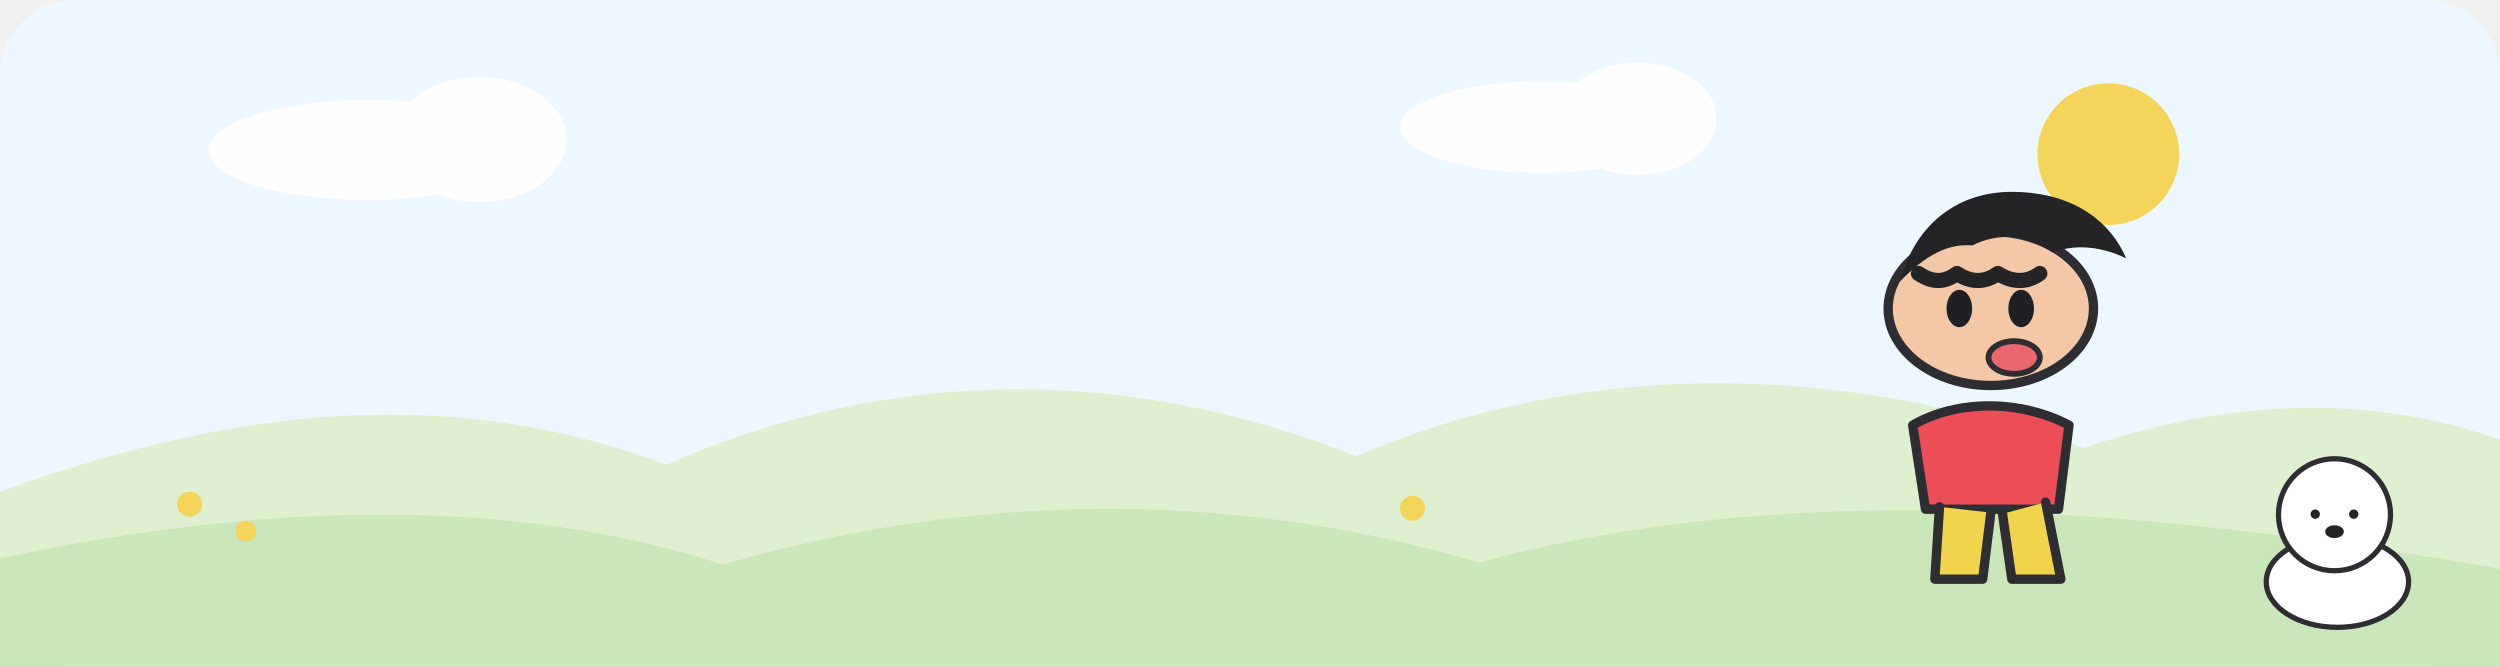
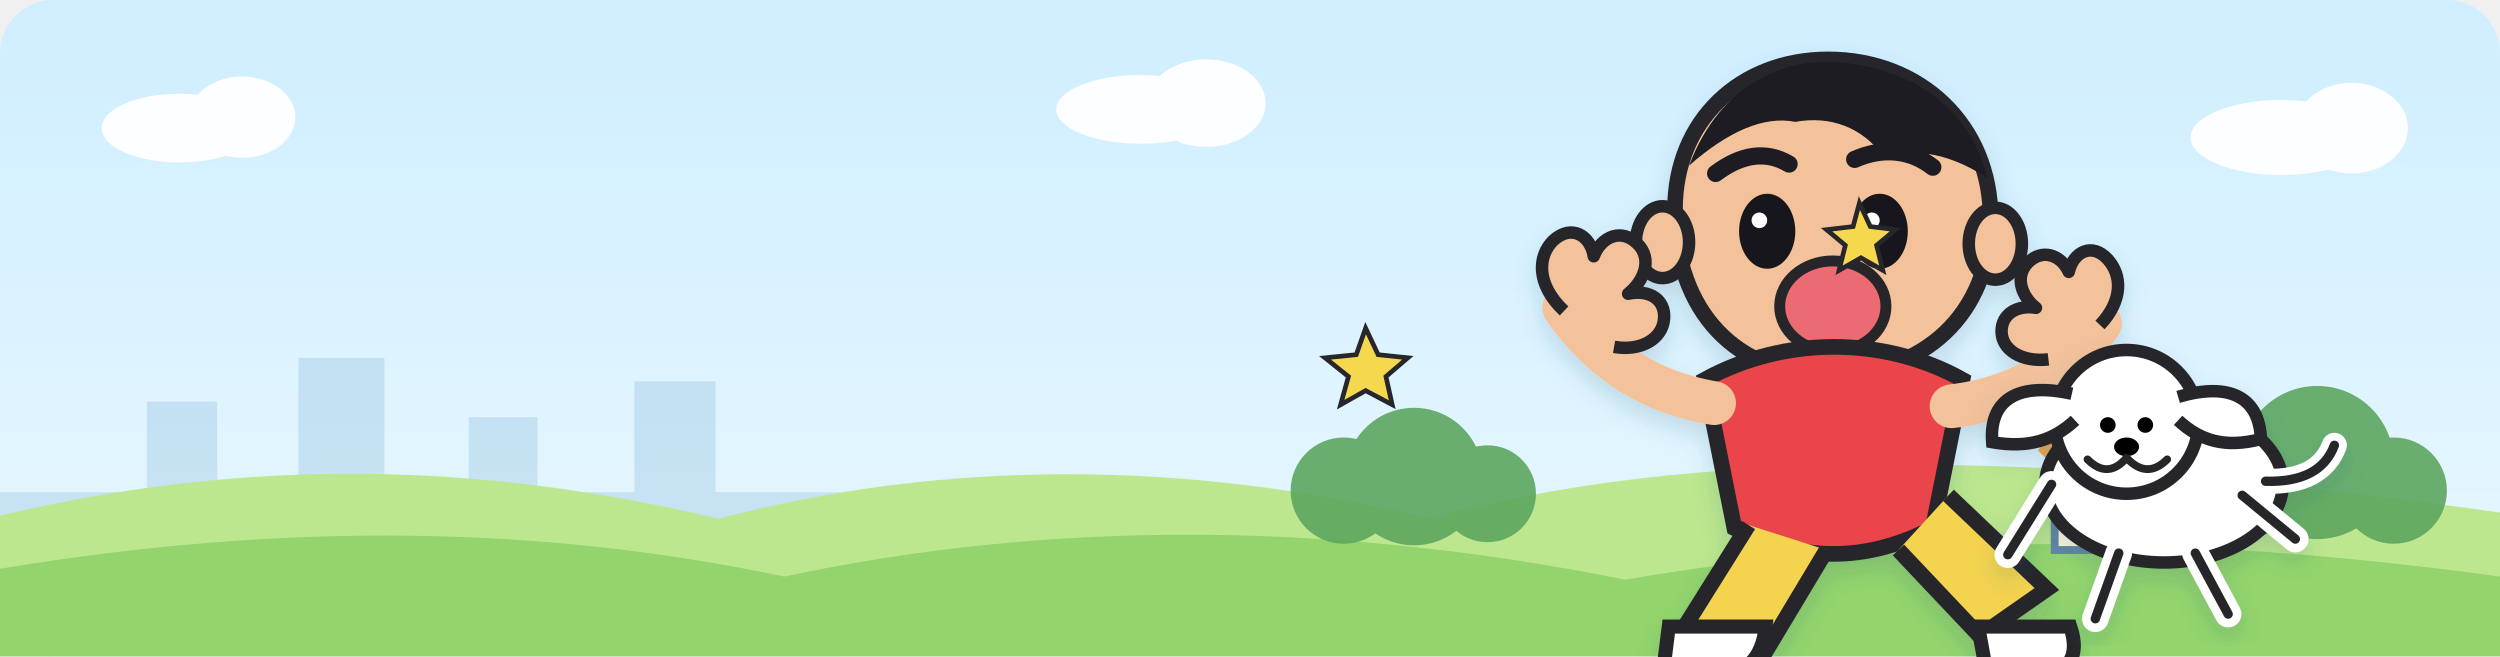
- <svg xmlns="http://www.w3.org/2000/svg" width="1200" height="320" viewBox="0 0 1200 320">
-   <rect width="1200" height="320" rx="36" fill="#edf7ff" />
-   <circle cx="1012" cy="74" r="34" fill="#f4d45b" />
-   <g fill="#ffffff" opacity=".92">
-     <ellipse cx="176" cy="72" rx="76" ry="24" />
-     <ellipse cx="230" cy="67" rx="42" ry="30" />
-     <ellipse cx="740" cy="61" rx="68" ry="22" />
-     <ellipse cx="786" cy="57" rx="38" ry="27" />
+ <svg xmlns="http://www.w3.org/2000/svg" width="1600" height="420" viewBox="0 0 1600 420">
+   <defs>
+     <linearGradient id="sky" x1="0" y1="0" x2="0" y2="1">
+       <stop stop-color="#cfeeff" />
+       <stop offset="1" stop-color="#e9f8ff" />
+     </linearGradient>
+     <filter id="soft">
+       <feDropShadow dx="0" dy="7" stdDeviation="7" flood-color="#315a7b" flood-opacity=".18" />
+     </filter>
+   </defs>
+   <rect width="1600" height="420" rx="34" fill="url(#sky)" />
+   <g fill="#fff" opacity=".95">
+     <ellipse cx="115" cy="82" rx="50" ry="22" />
+     <ellipse cx="155" cy="75" rx="34" ry="26" />
+     <ellipse cx="730" cy="70" rx="54" ry="22" />
+     <ellipse cx="772" cy="66" rx="38" ry="28" />
+     <ellipse cx="1460" cy="88" rx="58" ry="24" />
+     <ellipse cx="1505" cy="82" rx="36" ry="29" />
  </g>
-   <path d="M0 236c119-43 220-50 320-13 107-47 220-48 331-4 105-45 225-47 349-4 75-25 140-25 200-4v109H0z" fill="#dff0d0" />
-   <path d="M0 268c132-28 248-29 347 3 121-35 244-36 363-1 126-34 277-34 490 3v47H0z" fill="#cae6bb" />
-   <g transform="translate(866 82) scale(.56)" stroke="#2d2d32" stroke-linecap="round" stroke-linejoin="round">
-     <ellipse cx="160" cy="118" rx="88" ry="66" fill="#f4c8a6" stroke-width="8" />
-     <path d="M82 95c14-52 52-77 96-77 46 0 82 20 98 57-23-11-45-12-63-5-23-16-47-17-69-6-20-2-40 8-62 31z" fill="#242427" stroke="none" />
-     <path d="M98 88c12 8 22 8 33 0 12 8 24 8 35 0 13 8 25 8 36 0" fill="none" stroke="#242427" stroke-width="13" />
-     <ellipse cx="133" cy="118" rx="11" ry="16" fill="#1f2024" stroke="none" />
-     <ellipse cx="186" cy="118" rx="11" ry="16" fill="#1f2024" stroke="none" />
-     <ellipse cx="180" cy="160" rx="22" ry="14" fill="#e96870" stroke-width="5" />
-     <path d="M93 218c38-22 92-22 134 0l-9 72H104z" fill="#eb4e56" stroke-width="8" />
-     <path d="M116 288l-4 62h41l7-57M170 294l8 56h42l-13-66" fill="#f2d34e" stroke-width="8" />
+   <g opacity=".26" fill="#74a9d2">
+     <path d="M0 315h94v-58h45v58h52v-86h55v86h54v-48h44v48h62v-71h52v71h80v105H0z" />
  </g>
-   <g transform="translate(1050 188) scale(.28)" stroke="#2d2d32" stroke-linecap="round" stroke-linejoin="round">
-     <ellipse cx="257" cy="326" rx="122" ry="78" fill="#fff" stroke-width="9" />
-     <circle cx="252" cy="211" r="96" fill="#fff" stroke-width="9" />
-     <circle cx="219" cy="210" r="8" fill="#242427" stroke="none" />
-     <circle cx="285" cy="210" r="8" fill="#242427" stroke="none" />
-     <ellipse cx="252" cy="240" rx="16" ry="11" fill="#242427" stroke="none" />
+   <path d="M0 330c160-38 309-34 460 2 143-38 300-38 455 0 160-45 385-46 685-4v92H0z" fill="#bde78e" />
+   <path d="M0 364c187-31 350-27 502 5 173-37 355-35 538 2 168-29 349-31 560-2v51H0z" fill="#93d46c" />
+   <g fill="#5ca65e" opacity=".9">
+     <circle cx="860" cy="314" r="34" />
+     <circle cx="905" cy="305" r="44" />
+     <circle cx="952" cy="316" r="31" />
+     <circle cx="1438" cy="306" r="38" />
+     <circle cx="1483" cy="296" r="49" />
+     <circle cx="1532" cy="314" r="34" />
  </g>
-   <g fill="#f4d45b">
-     <circle cx="91" cy="242" r="6" />
-     <circle cx="118" cy="255" r="5" />
-     <circle cx="678" cy="244" r="6" />
+   <g transform="translate(1315 205)">
+     <path d="M0 84l48-46 48 46v63H0z" fill="#fff8df" stroke="#6286a3" stroke-width="5" />
+     <path d="M-8 86l56-58 56 58" fill="none" stroke="#f2a94f" stroke-width="8" />
+     <rect x="42" y="103" width="18" height="44" fill="#9ec5dd" />
+     <rect x="13" y="100" width="20" height="19" fill="#b7ddf0" />
+   </g>
+   <g filter="url(#soft)" transform="translate(940 45)">
+     <path d="M132 89c0-57 42-96 98-96 59 0 104 42 104 102 0 61-43 100-104 100-58 0-98-40-98-106z" fill="#f3c29b" stroke="#26262b" stroke-width="10" />
+     <ellipse cx="124" cy="110" rx="17" ry="23" fill="#f3c29b" stroke="#26262b" stroke-width="8" />
+     <ellipse cx="337" cy="111" rx="17" ry="23" fill="#f3c29b" stroke="#26262b" stroke-width="8" />
+     <path d="M141 61c20-53 63-72 105-65 43 6 76 32 86 73-23-15-45-20-66-13-14-20-35-27-57-23-20-4-43 6-68 28z" fill="#1c1c20" />
+     <path d="M158 66c16-12 32-15 47-6M247 57c18-8 36-6 50 5" fill="none" stroke="#1c1c20" stroke-width="11" stroke-linecap="round" />
+     <ellipse cx="191" cy="103" rx="18" ry="24" fill="#17181b" />
+     <ellipse cx="263" cy="103" rx="18" ry="24" fill="#17181b" />
+     <circle cx="186" cy="96" r="5" fill="#fff" />
+     <circle cx="258" cy="96" r="5" fill="#fff" />
+     <ellipse cx="233" cy="151" rx="34" ry="29" fill="#ec6b72" stroke="#26262b" stroke-width="7" />
+     <path d="M151 198c51-28 115-28 165 0l-19 95c-43 22-84 22-127 0z" fill="#e9444c" stroke="#26262b" stroke-width="10" />
+     <path d="M179 291l-42 67 50 19 42-70M275 307l52 55 43-30-63-60" fill="#f4d34f" stroke="#26262b" stroke-width="10" />
+     <path d="M157 213c-48-8-76-33-96-61" fill="none" stroke="#f3c29b" stroke-width="28" stroke-linecap="round" />
+     <path d="M61 154c-18-17-17-35-7-45 12-11 24-3 26 10 5-13 18-18 28-8 10 10 4 24-6 32 14-3 24 4 23 16-1 13-15 21-32 18" fill="#f3c29b" stroke="#26262b" stroke-width="8" stroke-linejoin="round" />
+     <path d="M309 215c44-5 76-27 95-53" fill="none" stroke="#f3c29b" stroke-width="28" stroke-linecap="round" />
+     <path d="M404 163c15-16 14-32 5-42-10-11-22-5-25 8-5-11-17-15-26-6-9 9-4 22 5 29-12-2-22 4-22 15 0 12 13 20 30 18" fill="#f3c29b" stroke="#26262b" stroke-width="8" stroke-linejoin="round" />
+     <path d="M128 356h62q-3 31-33 32h-33zM326 356h59q10 30-24 33h-29z" fill="#fff" stroke="#26262b" stroke-width="9" />
+   </g>
+   <g filter="url(#soft)" transform="translate(1265 205)">
+     <ellipse cx="120" cy="105" rx="76" ry="50" fill="#fff" stroke="#26262b" stroke-width="8" />
+     <circle cx="96" cy="65" r="46" fill="#fff" stroke="#26262b" stroke-width="8" />
+     <path d="M61 47c-36-8-53 5-51 31 23 4 39-1 53-14M129 49c34-10 52 1 53 27-23 6-39 1-53-12" fill="#fff" stroke="#26262b" stroke-width="8" />
+     <circle cx="84" cy="67" r="5" />
+     <circle cx="108" cy="67" r="5" />
+     <ellipse cx="96" cy="81" rx="8" ry="6" />
+     <path d="M96 88q-12 14-25 1M96 88q13 14 26 1" fill="none" stroke="#26262b" stroke-width="5" stroke-linecap="round" />
+     <path d="M48 105l-28 45M91 149l-15 42M140 149l21 39M170 112l34 28" fill="none" stroke="#fff" stroke-width="17" stroke-linecap="round" />
+     <path d="M48 105l-28 45M91 149l-15 42M140 149l21 39M170 112l34 28" fill="none" stroke="#26262b" stroke-width="6" stroke-linecap="round" />
+     <path d="M185 103q35 1 44-23" fill="none" stroke="#fff" stroke-width="16" stroke-linecap="round" />
+     <path d="M185 103q35 1 44-23" fill="none" stroke="#26262b" stroke-width="6" stroke-linecap="round" />
+   </g>
+   <g fill="#f6d84f" stroke="#26262b" stroke-width="3">
+     <path d="M874 210l8 17 19 2-14 12 4 18-17-9-16 9 5-18-15-12 20-2z" />
+     <path d="M1190 130l7 15 16 2-12 10 4 16-14-8-14 8 4-16-12-10 17-2z" />
  </g>
</svg>
